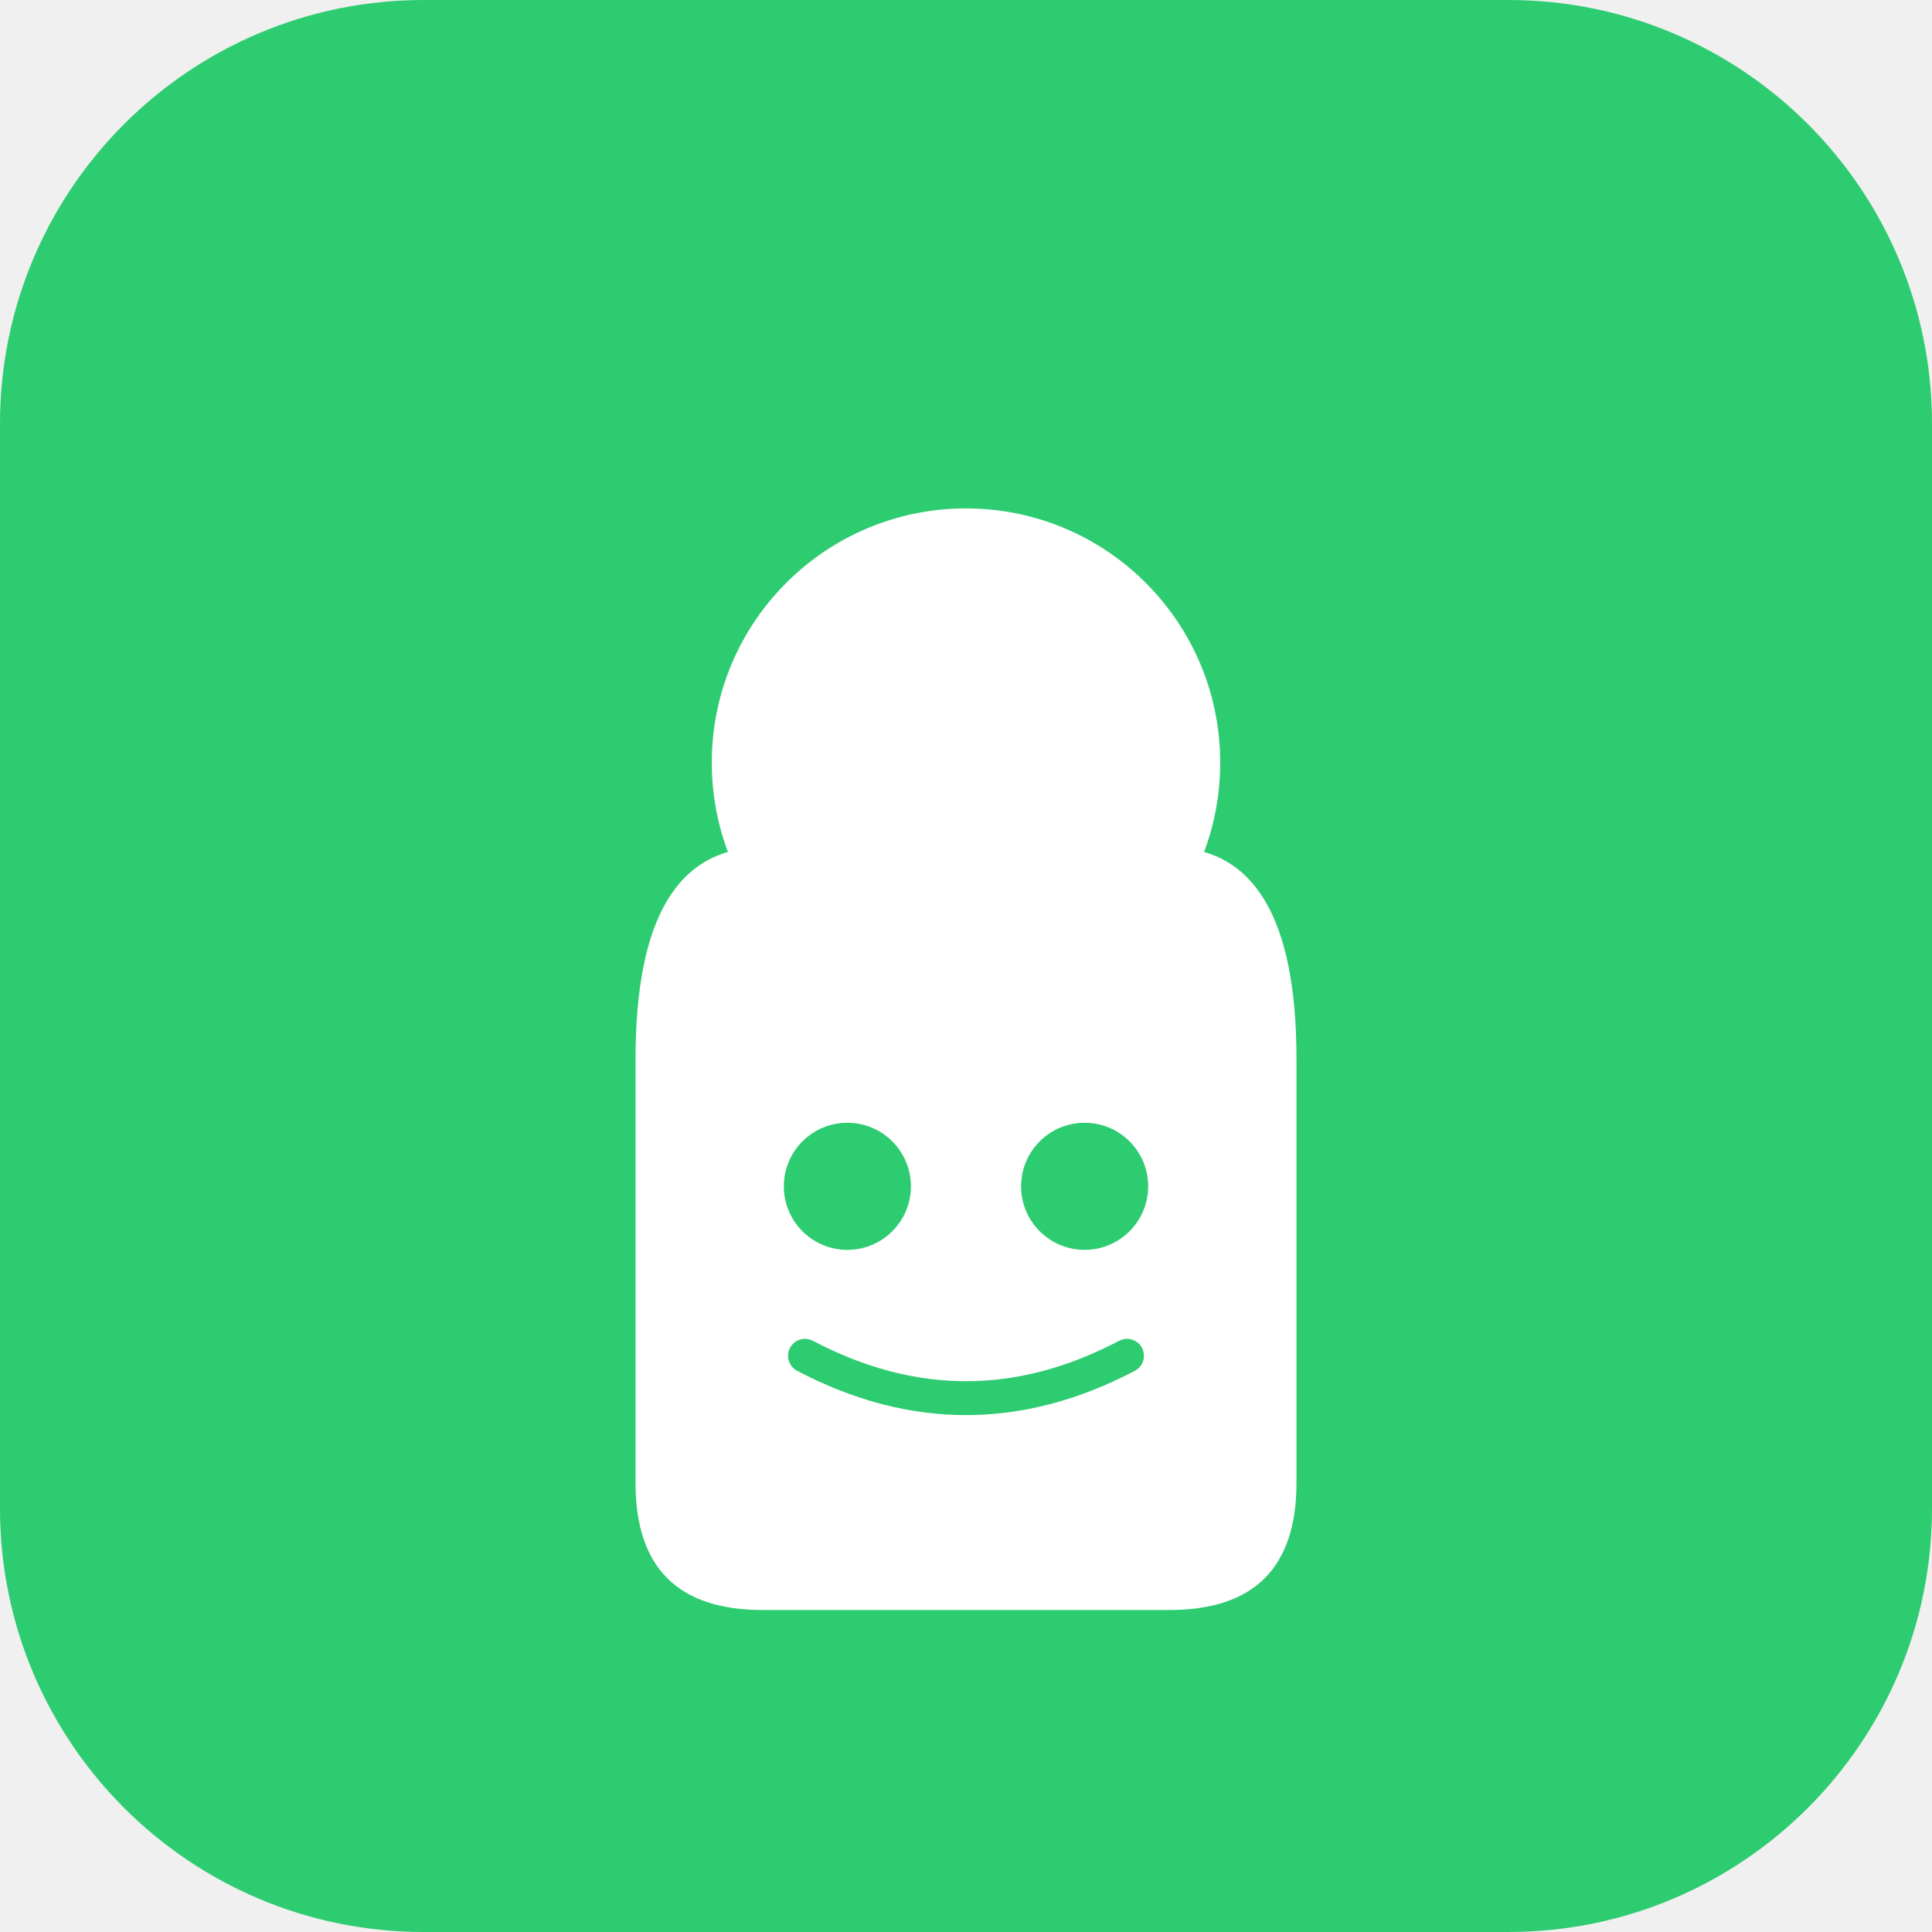
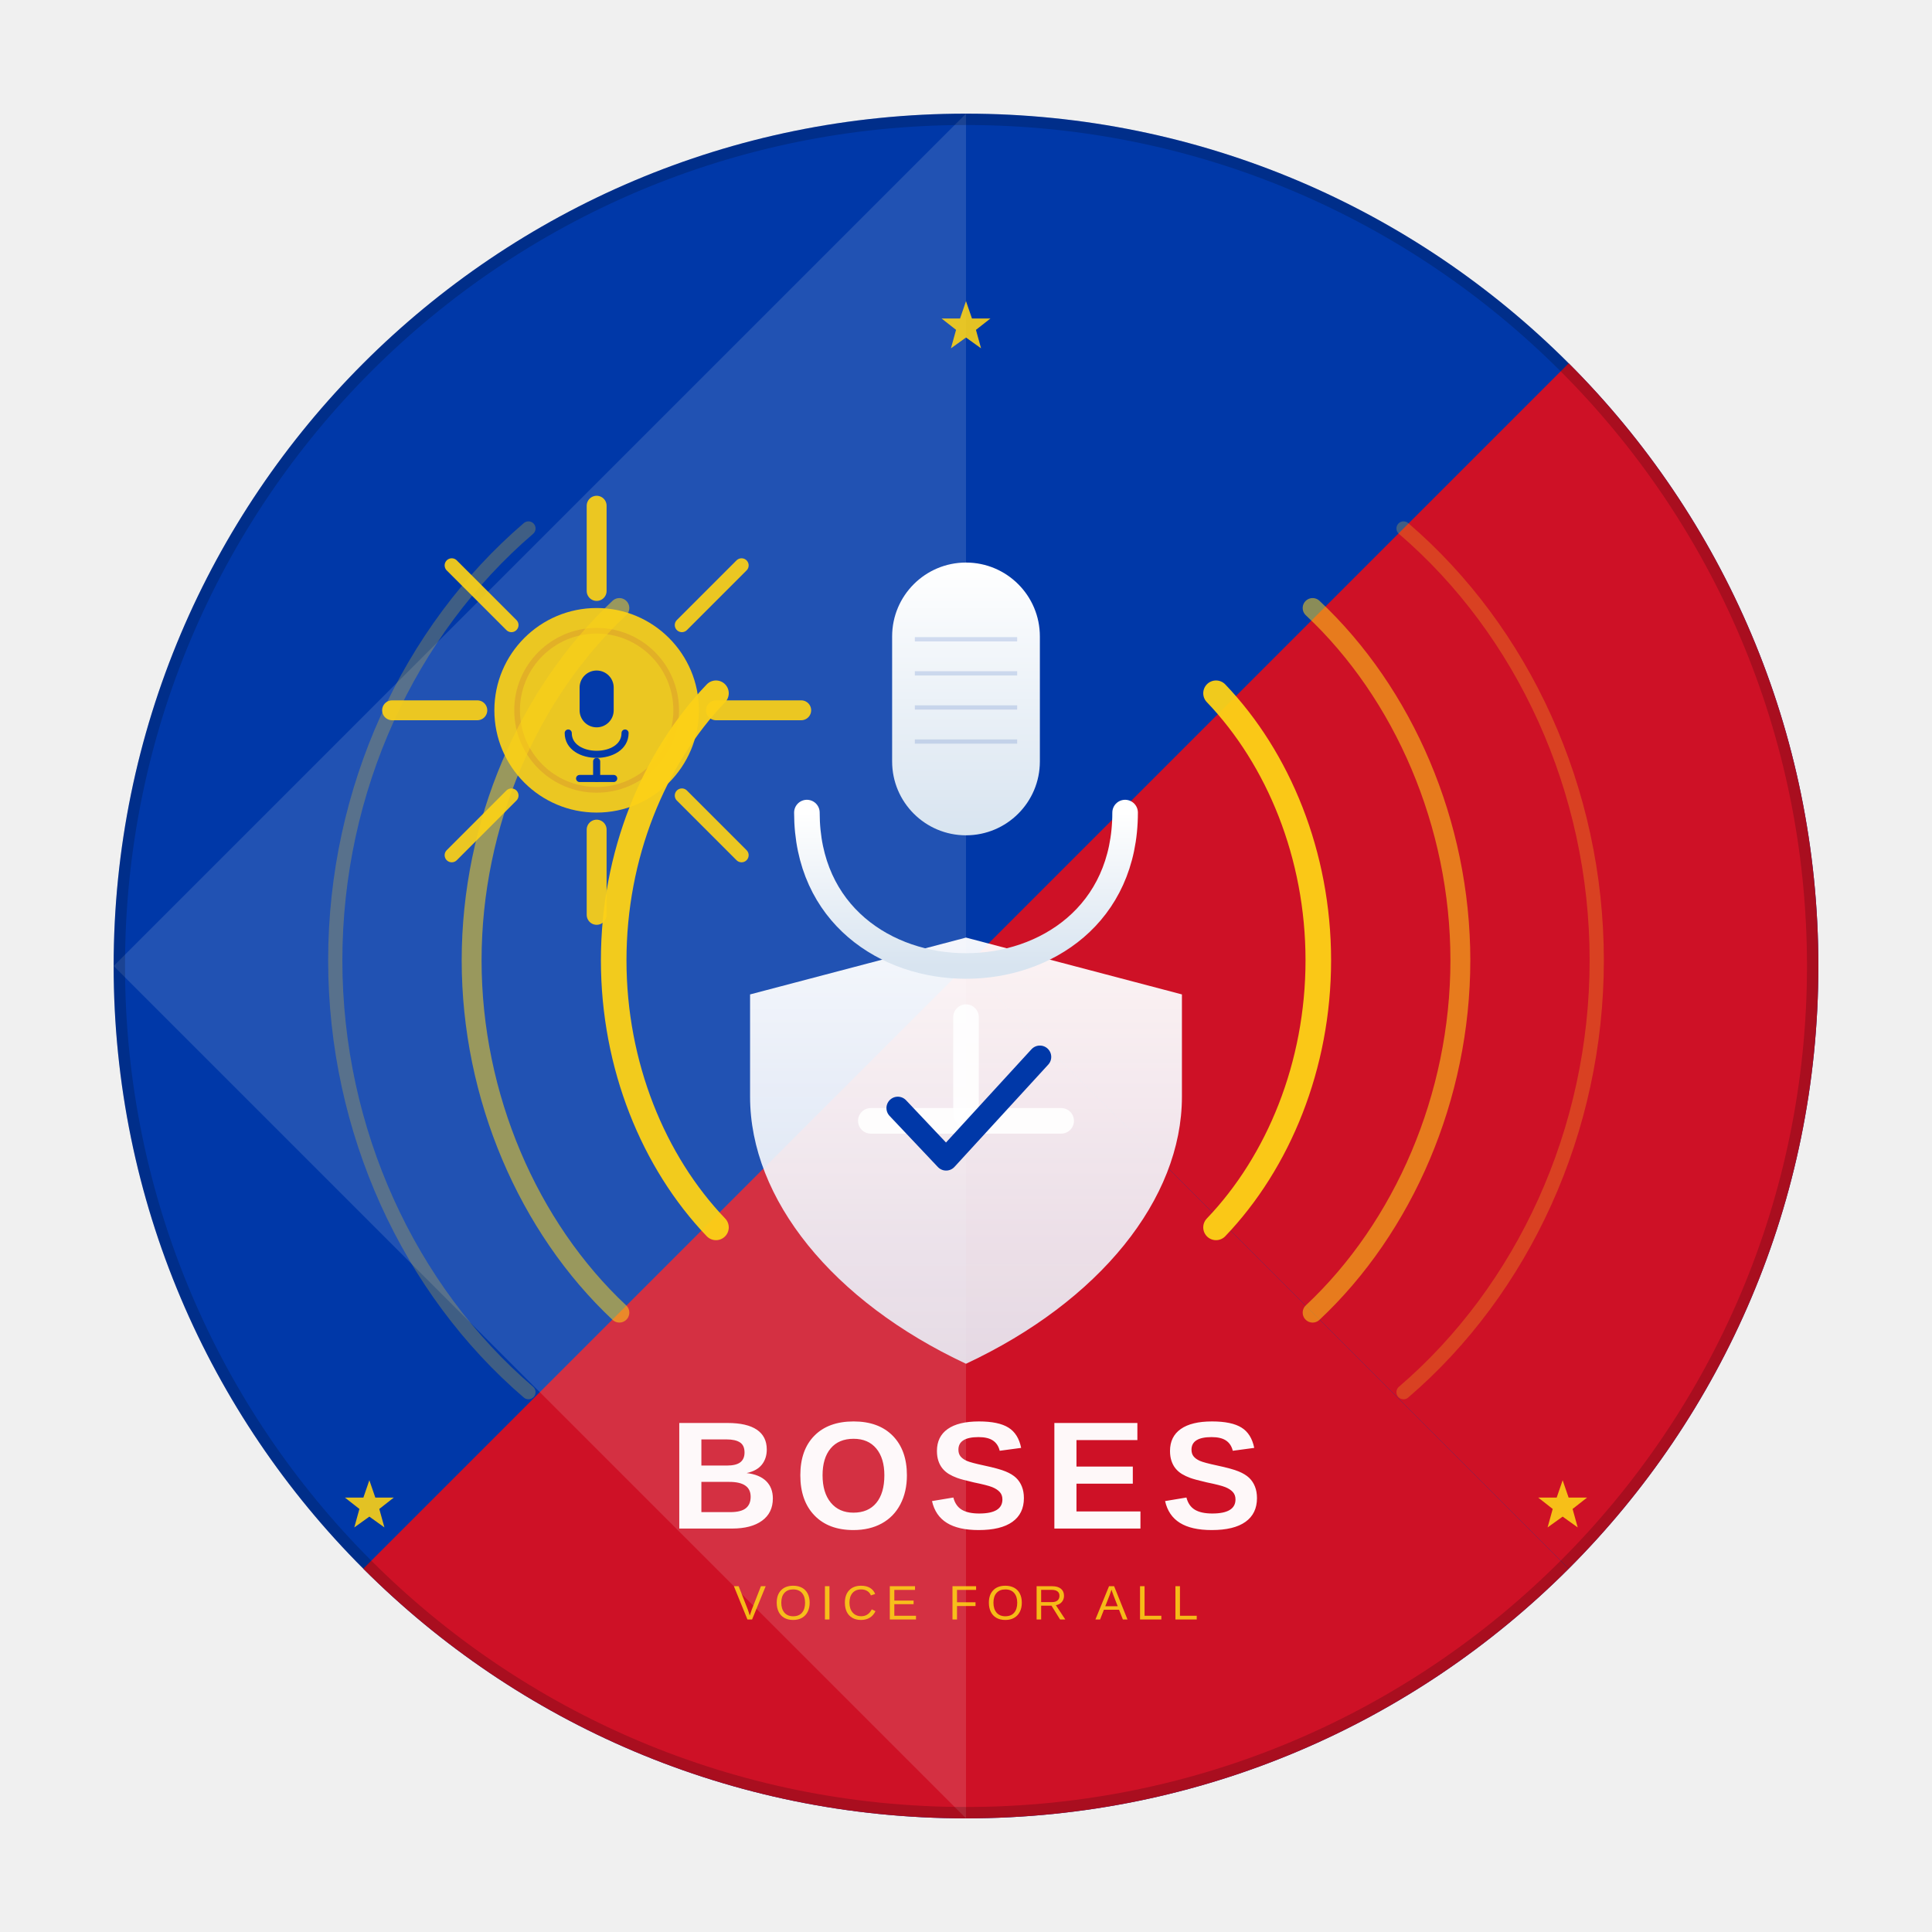
- <svg xmlns="http://www.w3.org/2000/svg" width="456" height="456" viewBox="0 0 456 456">
-   <rect width="456" height="456" rx="100" fill="#2ECC71" />
-   <circle cx="228" cy="180" r="60" fill="white" />
-   <path d="M 150 250 Q 150 200 180 200 L 276 200 Q 306 200 306 250 L 306 350 Q 306 380 276 380 L 180 380 Q 150 380 150 350 Z" fill="white" />
-   <circle cx="200" cy="280" r="15" fill="#2ECC71" />
-   <circle cx="256" cy="280" r="15" fill="#2ECC71" />
-   <path d="M 190 320 Q 228 340 266 320" stroke="#2ECC71" stroke-width="8" fill="none" stroke-linecap="round" />
+ <svg xmlns="http://www.w3.org/2000/svg" width="1024" height="1024" viewBox="0 0 680 680">
+   <defs>
+     <clipPath id="cc">
+       <circle cx="340" cy="340" r="300" />
+     </clipPath>
+     <linearGradient id="mic-g" x1="0%" y1="0%" x2="0%" y2="100%">
+       <stop offset="0%" stop-color="#FFFFFF" />
+       <stop offset="100%" stop-color="#D8E4F0" />
+     </linearGradient>
+     <linearGradient id="shield-g" x1="0%" y1="0%" x2="0%" y2="100%">
+       <stop offset="0%" stop-color="#FFFFFF" stop-opacity="0.95" />
+       <stop offset="100%" stop-color="#E8EEF8" stop-opacity="0.9" />
+     </linearGradient>
+   </defs>
+   <circle cx="340" cy="340" r="300" fill="#0038A8" />
+   <path d="M340 340 L640 640 L40 640Z" clip-path="url(#cc)" fill="#CE1126" />
+   <path d="M340 340 L640 40 L640 640Z" clip-path="url(#cc)" fill="#CE1126" />
+   <path d="M40 340 L340 40 L340 640Z" clip-path="url(#cc)" fill="#FFFFFF" opacity="0.13" />
+   <circle cx="340" cy="340" r="298" fill="none" stroke="#000000" stroke-opacity="0.18" stroke-width="4" />
+   <g transform="translate(210,250)" opacity="0.92">
+     <line x1="0" y1="-72" x2="0" y2="-42" stroke="#FCD116" stroke-width="7" stroke-linecap="round" />
+     <line x1="72" y1="0" x2="42" y2="0" stroke="#FCD116" stroke-width="7" stroke-linecap="round" />
+     <line x1="0" y1="72" x2="0" y2="42" stroke="#FCD116" stroke-width="7" stroke-linecap="round" />
+     <line x1="-72" y1="0" x2="-42" y2="0" stroke="#FCD116" stroke-width="7" stroke-linecap="round" />
+     <line x1="51" y1="-51" x2="30" y2="-30" stroke="#FCD116" stroke-width="5" stroke-linecap="round" />
+     <line x1="51" y1="51" x2="30" y2="30" stroke="#FCD116" stroke-width="5" stroke-linecap="round" />
+     <line x1="-51" y1="51" x2="-30" y2="30" stroke="#FCD116" stroke-width="5" stroke-linecap="round" />
+     <line x1="-51" y1="-51" x2="-30" y2="-30" stroke="#FCD116" stroke-width="5" stroke-linecap="round" />
+     <circle cx="0" cy="0" r="36" fill="#FCD116" />
+     <circle cx="0" cy="0" r="28" fill="none" stroke="#E8A020" stroke-width="2" opacity="0.5" />
+     <rect x="-6" y="-14" width="12" height="20" rx="6" fill="#0038A8" />
+     <path d="M-10 8 C-10 18 10 18 10 8" fill="none" stroke="#0038A8" stroke-width="2.5" stroke-linecap="round" />
+     <line x1="0" y1="18" x2="0" y2="24" stroke="#0038A8" stroke-width="2.5" stroke-linecap="round" />
+     <line x1="-6" y1="24" x2="6" y2="24" stroke="#0038A8" stroke-width="2.5" stroke-linecap="round" />
+   </g>
+   <g transform="translate(340,115)">
+     <polygon points="0,-9 2.1,-2.9 8.6,-2.9 3.5,1.1 5.3,7.6 0,3.8 -5.3,7.6 -3.5,1.1 -8.6,-2.9 -2.1,-2.9" fill="#FCD116" opacity="0.9" />
+   </g>
+   <g transform="translate(130,530)">
+     <polygon points="0,-9 2.1,-2.9 8.6,-2.9 3.5,1.1 5.3,7.6 0,3.8 -5.3,7.6 -3.5,1.1 -8.6,-2.9 -2.1,-2.9" fill="#FCD116" opacity="0.9" />
+   </g>
+   <g transform="translate(550,530)">
+     <polygon points="0,-9 2.1,-2.9 8.6,-2.9 3.5,1.1 5.3,7.6 0,3.8 -5.3,7.6 -3.5,1.1 -8.6,-2.9 -2.1,-2.9" fill="#FCD116" opacity="0.9" />
+   </g>
+   <path d="M340 480 C293 458 264 422 264 386 L264 350 L340 330 L416 350 L416 386 C416 422 387 458 340 480Z" fill="url(#shield-g)" />
+   <rect x="314" y="198" width="52" height="96" rx="26" fill="url(#mic-g)" />
+   <line x1="322" y1="225" x2="358" y2="225" stroke="#0038A8" stroke-width="1.5" stroke-opacity="0.15" />
+   <line x1="322" y1="237" x2="358" y2="237" stroke="#0038A8" stroke-width="1.5" stroke-opacity="0.15" />
+   <line x1="322" y1="249" x2="358" y2="249" stroke="#0038A8" stroke-width="1.5" stroke-opacity="0.15" />
+   <line x1="322" y1="261" x2="358" y2="261" stroke="#0038A8" stroke-width="1.5" stroke-opacity="0.15" />
+   <path d="M284 286 C284 358 396 358 396 286" fill="none" stroke="url(#mic-g)" stroke-width="9" stroke-linecap="round" />
+   <line x1="340" y1="358" x2="340" y2="392" stroke="#FFFFFF" stroke-width="9" stroke-linecap="round" opacity="0.9" />
+   <rect x="302" y="390" width="76" height="9" rx="4.5" fill="#FFFFFF" opacity="0.9" />
+   <path d="M252 244 C230 267 216 301 216 338 C216 375 230 409 252 432" fill="none" stroke="#FCD116" stroke-width="9" stroke-linecap="round" opacity="0.95" />
+   <path d="M218 214 C186 244 166 290 166 338 C166 386 186 432 218 462" fill="none" stroke="#FCD116" stroke-width="7" stroke-linecap="round" opacity="0.55" />
+   <path d="M186 186 C144 222 118 278 118 338 C118 398 144 454 186 490" fill="none" stroke="#FCD116" stroke-width="5" stroke-linecap="round" opacity="0.25" />
+   <path d="M428 244 C450 267 464 301 464 338 C464 375 450 409 428 432" fill="none" stroke="#FCD116" stroke-width="9" stroke-linecap="round" opacity="0.95" />
+   <path d="M462 214 C494 244 514 290 514 338 C514 386 494 432 462 462" fill="none" stroke="#FCD116" stroke-width="7" stroke-linecap="round" opacity="0.55" />
+   <path d="M494 186 C536 222 562 278 562 338 C562 398 536 454 494 490" fill="none" stroke="#FCD116" stroke-width="5" stroke-linecap="round" opacity="0.25" />
+   <path d="M316 390 L333 408 L366 372" fill="none" stroke="#0038A8" stroke-width="8" stroke-linecap="round" stroke-linejoin="round" />
+   <text x="340" y="538" text-anchor="middle" font-family="Helvetica Neue,Arial,sans-serif" font-size="54" font-weight="700" letter-spacing="5" fill="#FFFFFF" opacity="0.97">BOSES</text>
+   <text x="340" y="570" text-anchor="middle" font-family="Helvetica Neue,Arial,sans-serif" font-size="17" font-weight="400" letter-spacing="3" fill="#FCD116" opacity="0.88">VOICE FOR ALL</text>
</svg>
